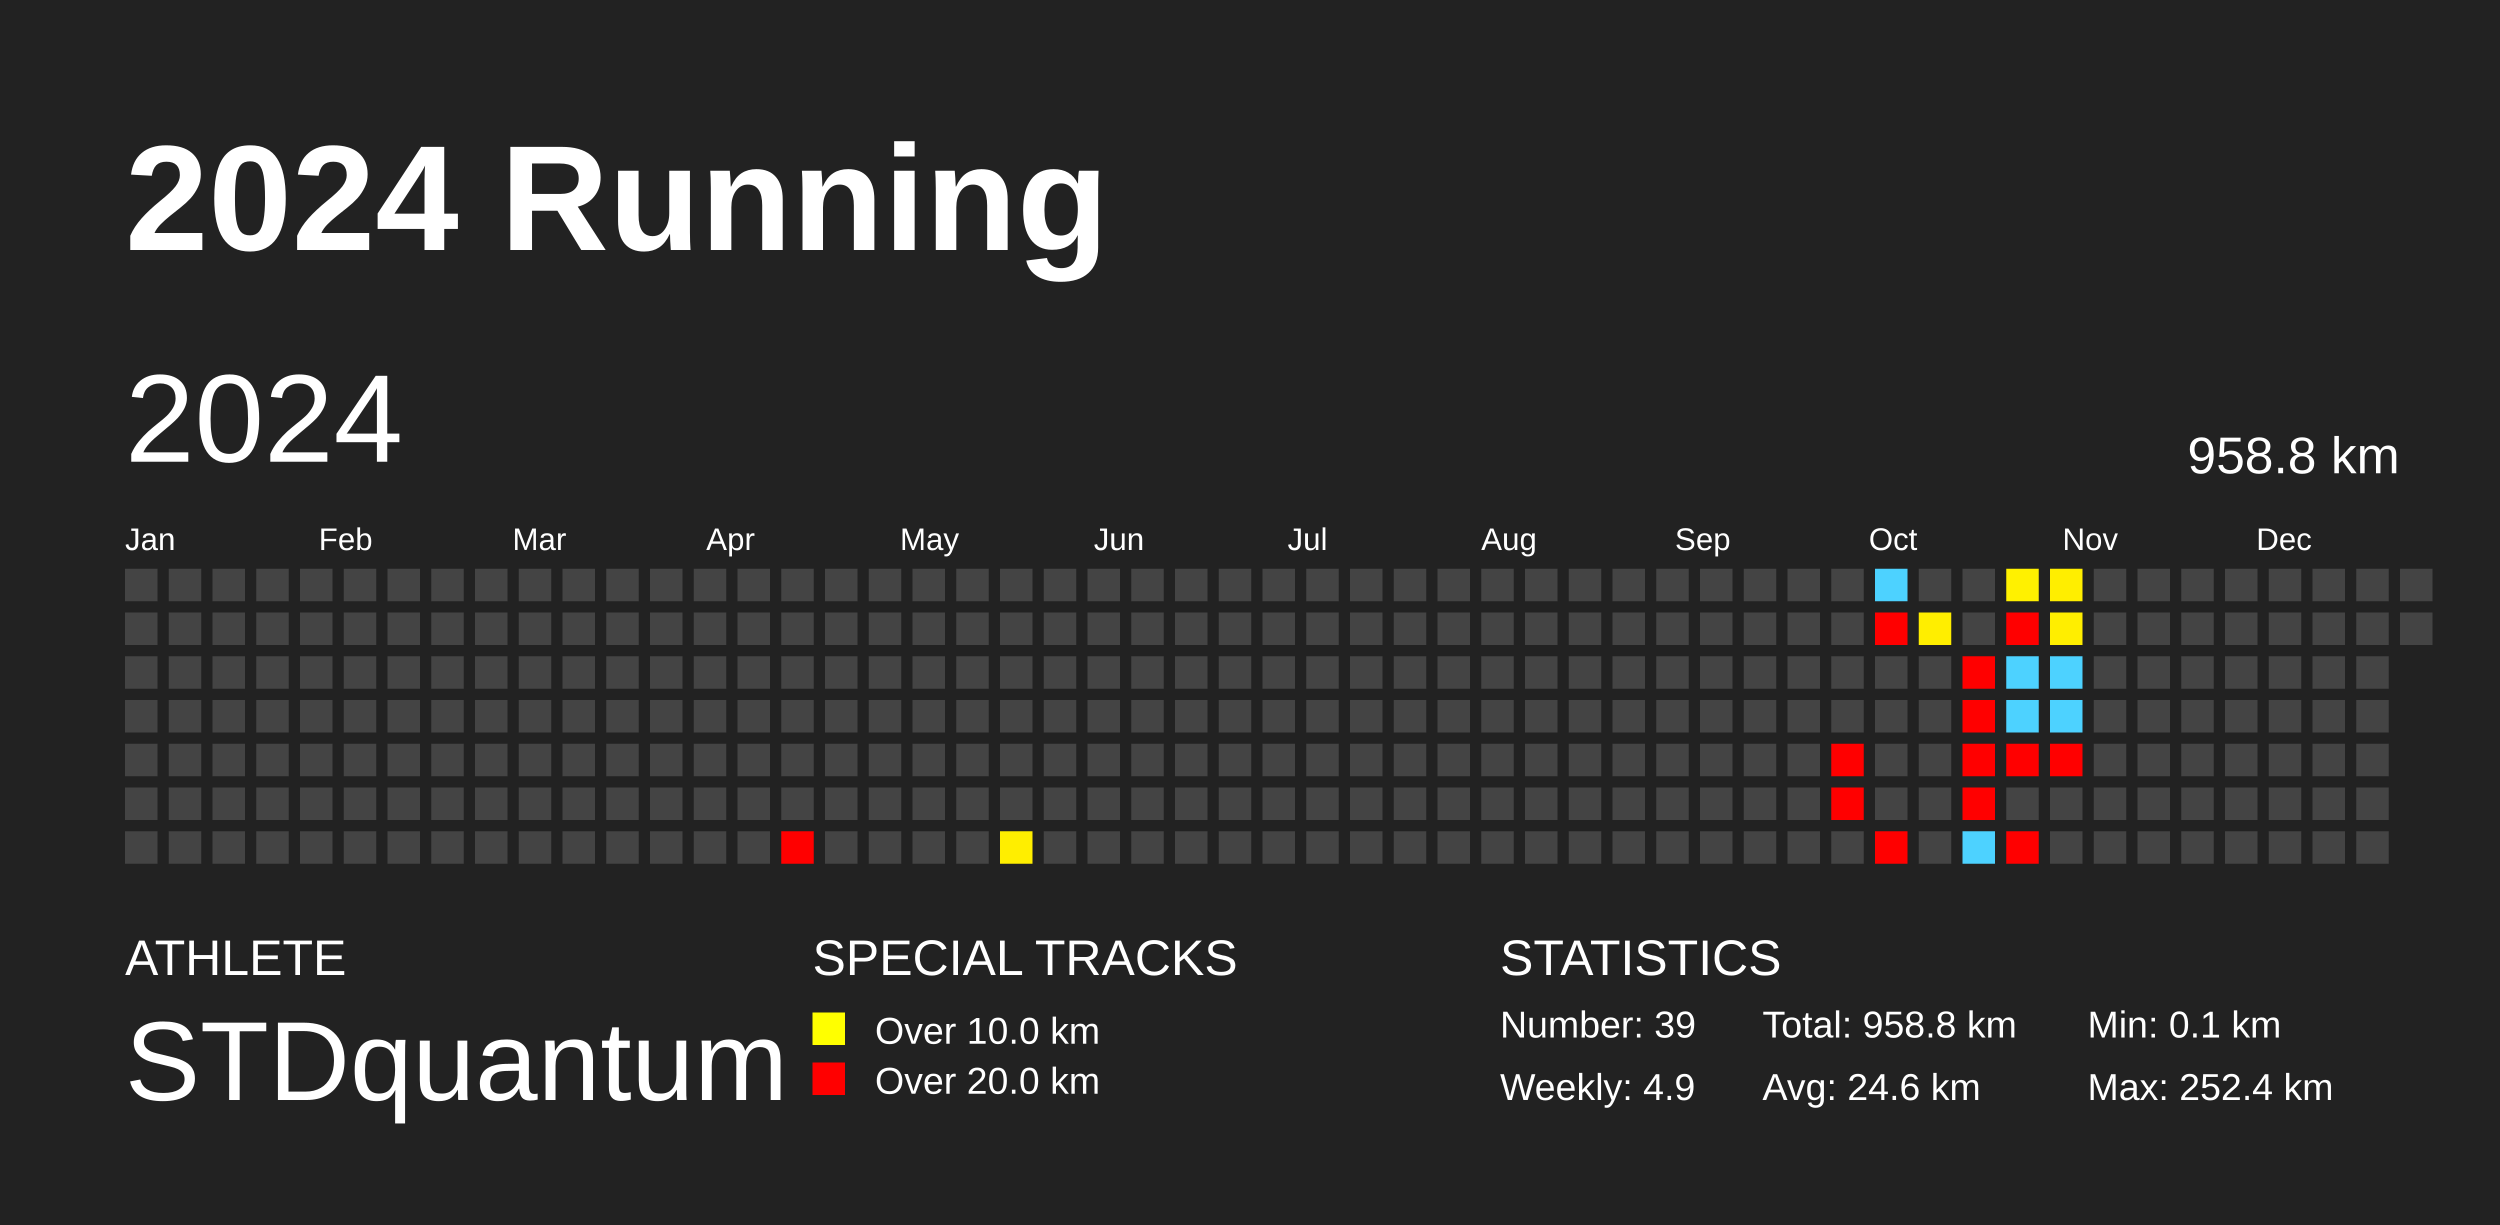
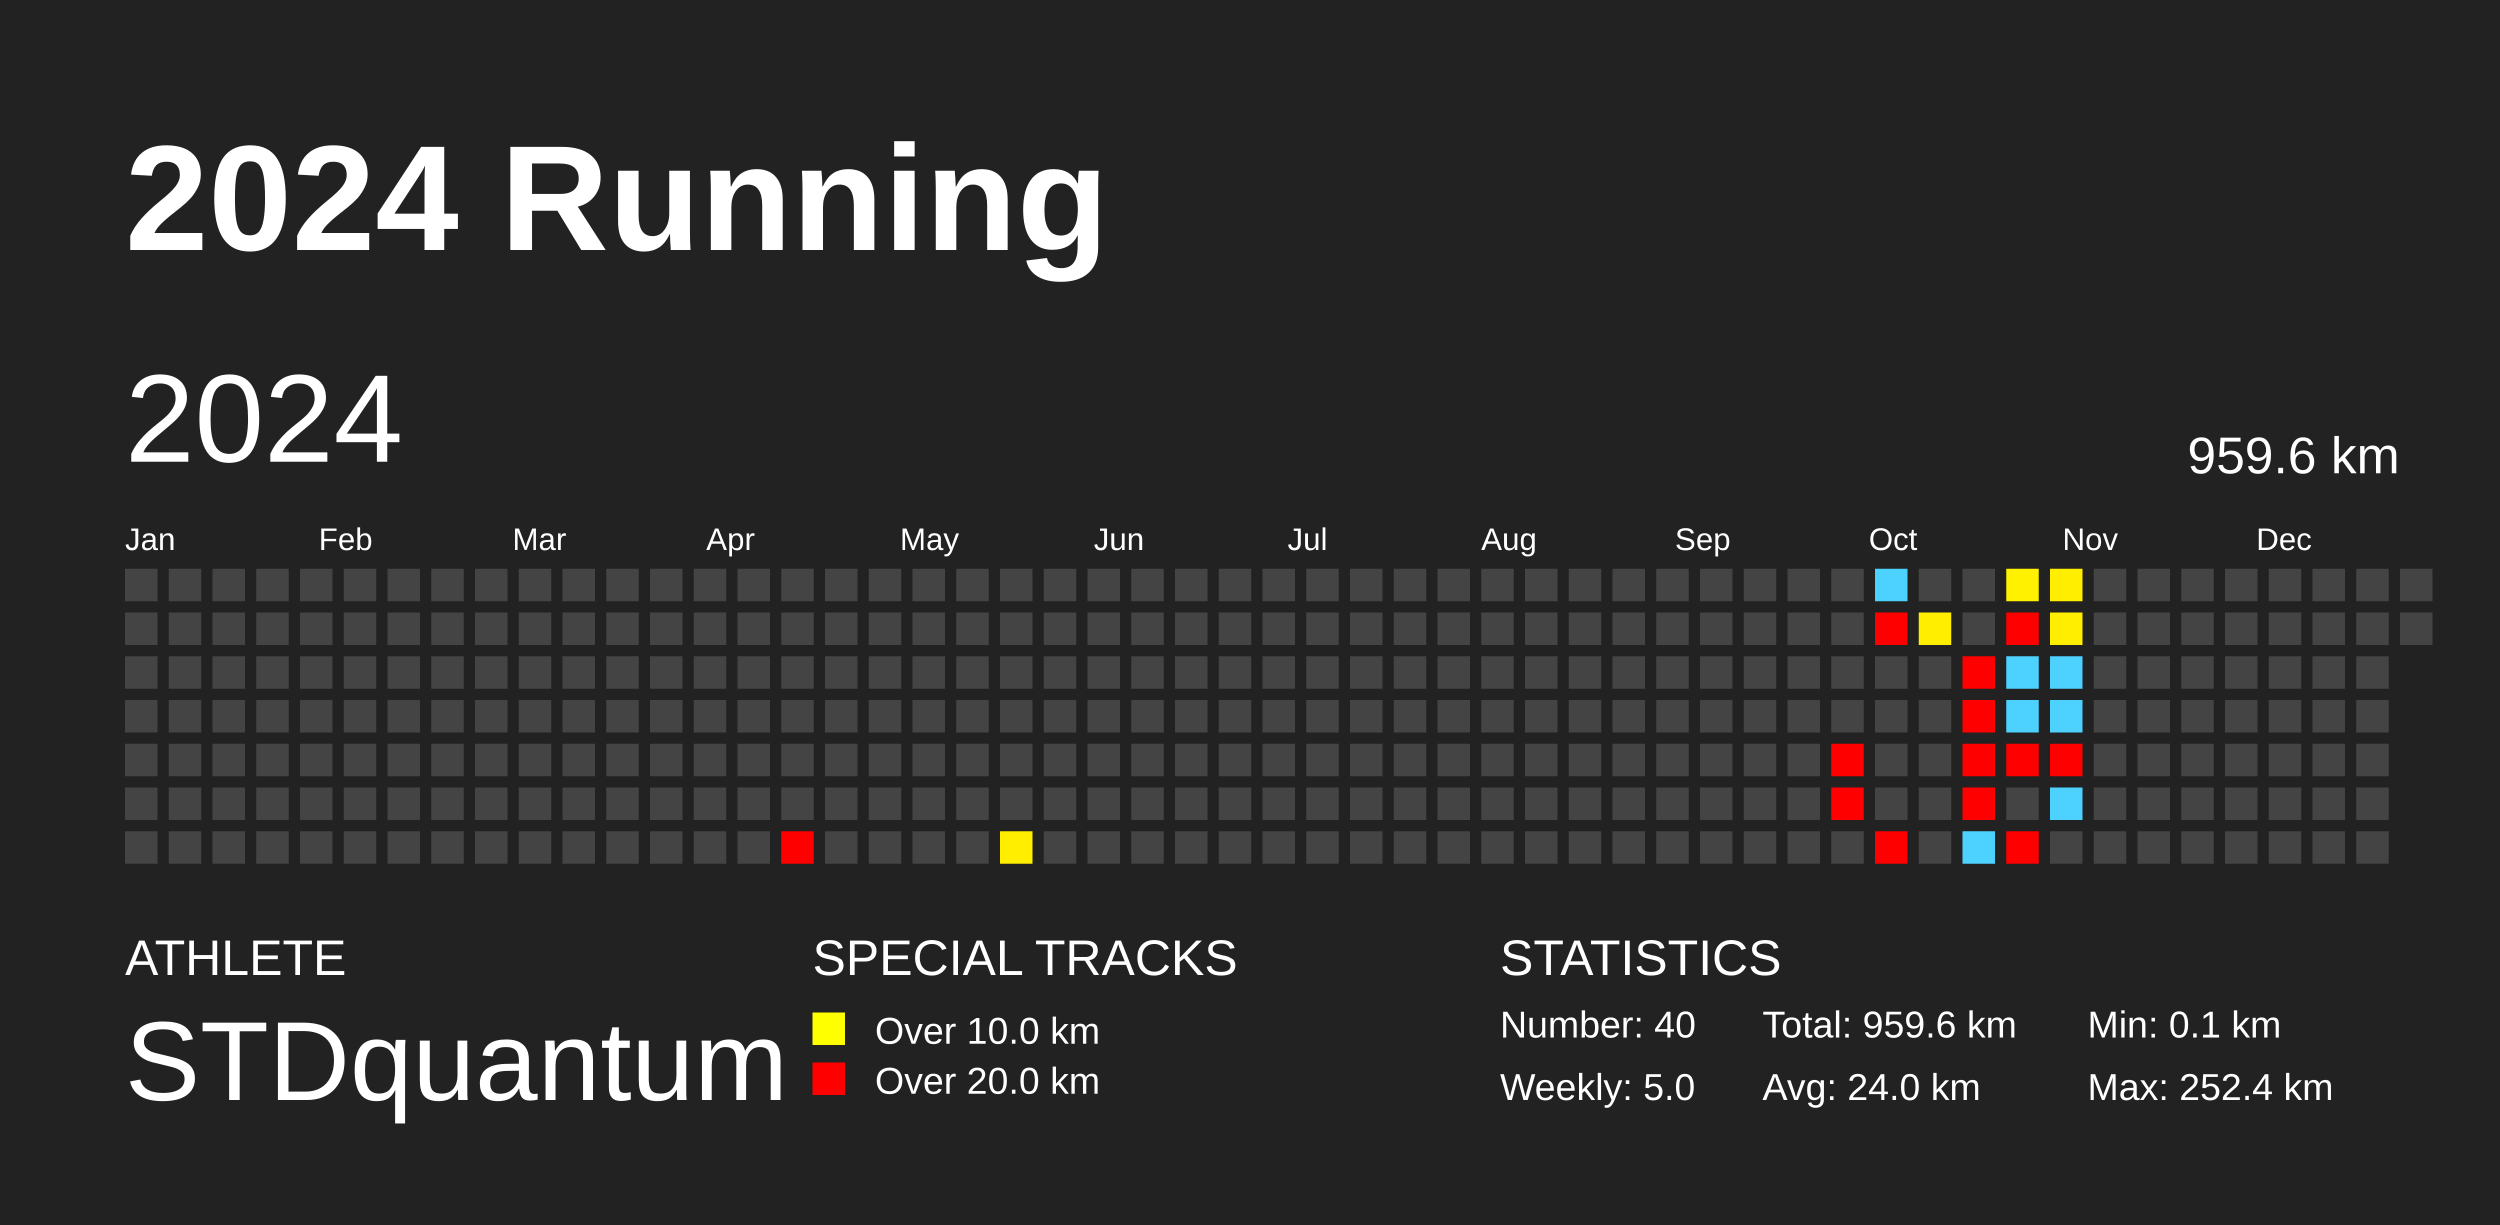
<svg xmlns="http://www.w3.org/2000/svg" baseProfile="full" height="98mm" version="1.1" viewBox="0,0,200,98" width="200mm">
  <defs />
  <rect fill="#222222" height="98" width="200" x="0" y="0" />
  <text fill="#FFFFFF" style="font-size:12px; font-family:Arial; font-weight:bold;" x="10" y="20">2024 Running</text>
  <text fill="#FFFFFF" style="font-size:4px; font-family:Arial" x="10" y="78">ATHLETE</text>
  <text fill="#FFFFFF" style="font-size:9px; font-family:Arial" x="10" y="88">STDquantum</text>
  <text fill="#FFFFFF" style="font-size:4px; font-family:Arial" x="65" y="78">SPECIAL TRACKS</text>
  <rect fill="yellow" height="2.6" width="2.6" x="65" y="81" />
  <text fill="#FFFFFF" style="font-size:3px; font-family:Arial" x="70" y="83.5">Over 10.0 km</text>
  <rect fill="red" height="2.6" width="2.6" x="65" y="85" />
  <text fill="#FFFFFF" style="font-size:3px; font-family:Arial" x="70" y="87.5">Over 20.0 km</text>
  <text fill="#FFFFFF" style="font-size:4px; font-family:Arial" x="120" y="78">STATISTICS</text>
-   <text fill="#FFFFFF" style="font-size:3px; font-family:Arial" x="120" y="83">Number: 39</text>
-   <text fill="#FFFFFF" style="font-size:3px; font-family:Arial" x="120" y="88">Weekly: 4.9</text>
-   <text fill="#FFFFFF" style="font-size:3px; font-family:Arial" x="141" y="83">Total: 958.8 km</text>
-   <text fill="#FFFFFF" style="font-size:3px; font-family:Arial" x="141" y="88">Avg: 24.6 km</text>
+   <text fill="#FFFFFF" style="font-size:3px; font-family:Arial" x="120" y="83">Number: 40</text>
+   <text fill="#FFFFFF" style="font-size:3px; font-family:Arial" x="120" y="88">Weekly: 5.0</text>
+   <text fill="#FFFFFF" style="font-size:3px; font-family:Arial" x="141" y="83">Total: 959.6 km</text>
+   <text fill="#FFFFFF" style="font-size:3px; font-family:Arial" x="141" y="88">Avg: 24.0 km</text>
  <text fill="#FFFFFF" style="font-size:3px; font-family:Arial" x="167" y="83">Min: 0.1 km</text>
  <text fill="#FFFFFF" style="font-size:3px; font-family:Arial" x="167" y="88">Max: 252.4 km</text>
  <text dominant-baseline="hanging" fill="#FFFFFF" style="font-size:10.0px; font-family:Arial;" x="10" y="30">2024</text>
-   <text dominant-baseline="hanging" fill="#FFFFFF" style="font-size:4.125px; font-family:Arial;" x="175" y="35">958.8 km</text>
+   <text dominant-baseline="hanging" fill="#FFFFFF" style="font-size:4.125px; font-family:Arial;" x="175" y="35">959.6 km</text>
  <text fill="#FFFFFF" style="font-size:2.5px; font-family:Arial" x="10.0" y="44">Jan</text>
  <text fill="#FFFFFF" style="font-size:2.5px; font-family:Arial" x="25.5" y="44">Feb</text>
  <text fill="#FFFFFF" style="font-size:2.5px; font-family:Arial" x="41.0" y="44">Mar</text>
  <text fill="#FFFFFF" style="font-size:2.5px; font-family:Arial" x="56.5" y="44">Apr</text>
  <text fill="#FFFFFF" style="font-size:2.5px; font-family:Arial" x="72.0" y="44">May</text>
  <text fill="#FFFFFF" style="font-size:2.5px; font-family:Arial" x="87.5" y="44">Jun</text>
  <text fill="#FFFFFF" style="font-size:2.5px; font-family:Arial" x="103.0" y="44">Jul</text>
  <text fill="#FFFFFF" style="font-size:2.5px; font-family:Arial" x="118.5" y="44">Aug</text>
  <text fill="#FFFFFF" style="font-size:2.5px; font-family:Arial" x="134.0" y="44">Sep</text>
  <text fill="#FFFFFF" style="font-size:2.5px; font-family:Arial" x="149.5" y="44">Oct</text>
  <text fill="#FFFFFF" style="font-size:2.5px; font-family:Arial" x="165.0" y="44">Nov</text>
  <text fill="#FFFFFF" style="font-size:2.5px; font-family:Arial" x="180.5" y="44">Dec</text>
  <rect fill="#444444" height="2.6" width="2.6" x="10.0" y="45.5" />
  <rect fill="#444444" height="2.6" width="2.6" x="10.0" y="49.0" />
  <rect fill="#444444" height="2.6" width="2.6" x="10.0" y="52.5" />
  <rect fill="#444444" height="2.6" width="2.6" x="10.0" y="56.0" />
  <rect fill="#444444" height="2.6" width="2.6" x="10.0" y="59.5" />
  <rect fill="#444444" height="2.6" width="2.6" x="10.0" y="63.0" />
  <rect fill="#444444" height="2.6" width="2.6" x="10.0" y="66.5" />
  <rect fill="#444444" height="2.6" width="2.6" x="13.5" y="45.5" />
  <rect fill="#444444" height="2.6" width="2.6" x="13.5" y="49.0" />
  <rect fill="#444444" height="2.6" width="2.6" x="13.5" y="52.5" />
  <rect fill="#444444" height="2.6" width="2.6" x="13.5" y="56.0" />
  <rect fill="#444444" height="2.6" width="2.6" x="13.5" y="59.5" />
  <rect fill="#444444" height="2.6" width="2.6" x="13.5" y="63.0" />
  <rect fill="#444444" height="2.6" width="2.6" x="13.5" y="66.5" />
  <rect fill="#444444" height="2.6" width="2.6" x="17.0" y="45.5" />
  <rect fill="#444444" height="2.6" width="2.6" x="17.0" y="49.0" />
  <rect fill="#444444" height="2.6" width="2.6" x="17.0" y="52.5" />
  <rect fill="#444444" height="2.6" width="2.6" x="17.0" y="56.0" />
  <rect fill="#444444" height="2.6" width="2.6" x="17.0" y="59.5" />
  <rect fill="#444444" height="2.6" width="2.6" x="17.0" y="63.0" />
  <rect fill="#444444" height="2.6" width="2.6" x="17.0" y="66.5" />
  <rect fill="#444444" height="2.6" width="2.6" x="20.5" y="45.5" />
  <rect fill="#444444" height="2.6" width="2.6" x="20.5" y="49.0" />
  <rect fill="#444444" height="2.6" width="2.6" x="20.5" y="52.5" />
  <rect fill="#444444" height="2.6" width="2.6" x="20.5" y="56.0" />
  <rect fill="#444444" height="2.6" width="2.6" x="20.5" y="59.5" />
  <rect fill="#444444" height="2.6" width="2.6" x="20.5" y="63.0" />
  <rect fill="#444444" height="2.6" width="2.6" x="20.5" y="66.5" />
  <rect fill="#444444" height="2.6" width="2.6" x="24.0" y="45.5" />
  <rect fill="#444444" height="2.6" width="2.6" x="24.0" y="49.0" />
  <rect fill="#444444" height="2.6" width="2.6" x="24.0" y="52.5" />
  <rect fill="#444444" height="2.6" width="2.6" x="24.0" y="56.0" />
  <rect fill="#444444" height="2.6" width="2.6" x="24.0" y="59.5" />
  <rect fill="#444444" height="2.6" width="2.6" x="24.0" y="63.0" />
  <rect fill="#444444" height="2.6" width="2.6" x="24.0" y="66.5" />
  <rect fill="#444444" height="2.6" width="2.6" x="27.5" y="45.5" />
  <rect fill="#444444" height="2.6" width="2.6" x="27.5" y="49.0" />
  <rect fill="#444444" height="2.6" width="2.6" x="27.5" y="52.5" />
  <rect fill="#444444" height="2.6" width="2.6" x="27.5" y="56.0" />
  <rect fill="#444444" height="2.6" width="2.6" x="27.5" y="59.5" />
  <rect fill="#444444" height="2.6" width="2.6" x="27.5" y="63.0" />
  <rect fill="#444444" height="2.6" width="2.6" x="27.5" y="66.5" />
  <rect fill="#444444" height="2.6" width="2.6" x="31.0" y="45.5" />
  <rect fill="#444444" height="2.6" width="2.6" x="31.0" y="49.0" />
  <rect fill="#444444" height="2.6" width="2.6" x="31.0" y="52.5" />
  <rect fill="#444444" height="2.6" width="2.6" x="31.0" y="56.0" />
  <rect fill="#444444" height="2.6" width="2.6" x="31.0" y="59.5" />
  <rect fill="#444444" height="2.6" width="2.6" x="31.0" y="63.0" />
  <rect fill="#444444" height="2.6" width="2.6" x="31.0" y="66.5" />
  <rect fill="#444444" height="2.6" width="2.6" x="34.5" y="45.5" />
  <rect fill="#444444" height="2.6" width="2.6" x="34.5" y="49.0" />
  <rect fill="#444444" height="2.6" width="2.6" x="34.5" y="52.5" />
  <rect fill="#444444" height="2.6" width="2.6" x="34.5" y="56.0" />
  <rect fill="#444444" height="2.6" width="2.6" x="34.5" y="59.5" />
  <rect fill="#444444" height="2.6" width="2.6" x="34.5" y="63.0" />
  <rect fill="#444444" height="2.6" width="2.6" x="34.5" y="66.5" />
  <rect fill="#444444" height="2.6" width="2.6" x="38.0" y="45.5" />
  <rect fill="#444444" height="2.6" width="2.6" x="38.0" y="49.0" />
  <rect fill="#444444" height="2.6" width="2.6" x="38.0" y="52.5" />
  <rect fill="#444444" height="2.6" width="2.6" x="38.0" y="56.0" />
  <rect fill="#444444" height="2.6" width="2.6" x="38.0" y="59.5" />
  <rect fill="#444444" height="2.6" width="2.6" x="38.0" y="63.0" />
  <rect fill="#444444" height="2.6" width="2.6" x="38.0" y="66.5" />
  <rect fill="#444444" height="2.6" width="2.6" x="41.5" y="45.5" />
  <rect fill="#444444" height="2.6" width="2.6" x="41.5" y="49.0" />
  <rect fill="#444444" height="2.6" width="2.6" x="41.5" y="52.5" />
  <rect fill="#444444" height="2.6" width="2.6" x="41.5" y="56.0" />
  <rect fill="#444444" height="2.6" width="2.6" x="41.5" y="59.5" />
  <rect fill="#444444" height="2.6" width="2.6" x="41.5" y="63.0" />
  <rect fill="#444444" height="2.6" width="2.6" x="41.5" y="66.5" />
  <rect fill="#444444" height="2.6" width="2.6" x="45.0" y="45.5" />
  <rect fill="#444444" height="2.6" width="2.6" x="45.0" y="49.0" />
  <rect fill="#444444" height="2.6" width="2.6" x="45.0" y="52.5" />
  <rect fill="#444444" height="2.6" width="2.6" x="45.0" y="56.0" />
  <rect fill="#444444" height="2.6" width="2.6" x="45.0" y="59.5" />
  <rect fill="#444444" height="2.6" width="2.6" x="45.0" y="63.0" />
  <rect fill="#444444" height="2.6" width="2.6" x="45.0" y="66.5" />
  <rect fill="#444444" height="2.6" width="2.6" x="48.5" y="45.5" />
  <rect fill="#444444" height="2.6" width="2.6" x="48.5" y="49.0" />
  <rect fill="#444444" height="2.6" width="2.6" x="48.5" y="52.5" />
  <rect fill="#444444" height="2.6" width="2.6" x="48.5" y="56.0" />
  <rect fill="#444444" height="2.6" width="2.6" x="48.5" y="59.5" />
  <rect fill="#444444" height="2.6" width="2.6" x="48.5" y="63.0" />
  <rect fill="#444444" height="2.6" width="2.6" x="48.5" y="66.5" />
  <rect fill="#444444" height="2.6" width="2.6" x="52.0" y="45.5" />
  <rect fill="#444444" height="2.6" width="2.6" x="52.0" y="49.0" />
  <rect fill="#444444" height="2.6" width="2.6" x="52.0" y="52.5" />
  <rect fill="#444444" height="2.6" width="2.6" x="52.0" y="56.0" />
  <rect fill="#444444" height="2.6" width="2.6" x="52.0" y="59.5" />
  <rect fill="#444444" height="2.6" width="2.6" x="52.0" y="63.0" />
  <rect fill="#444444" height="2.6" width="2.6" x="52.0" y="66.5" />
  <rect fill="#444444" height="2.6" width="2.6" x="55.5" y="45.5" />
  <rect fill="#444444" height="2.6" width="2.6" x="55.5" y="49.0" />
  <rect fill="#444444" height="2.6" width="2.6" x="55.5" y="52.5" />
  <rect fill="#444444" height="2.6" width="2.6" x="55.5" y="56.0" />
  <rect fill="#444444" height="2.6" width="2.6" x="55.5" y="59.5" />
  <rect fill="#444444" height="2.6" width="2.6" x="55.5" y="63.0" />
  <rect fill="#444444" height="2.6" width="2.6" x="55.5" y="66.5" />
  <rect fill="#444444" height="2.6" width="2.6" x="59.0" y="45.5" />
  <rect fill="#444444" height="2.6" width="2.6" x="59.0" y="49.0" />
  <rect fill="#444444" height="2.6" width="2.6" x="59.0" y="52.5" />
  <rect fill="#444444" height="2.6" width="2.6" x="59.0" y="56.0" />
  <rect fill="#444444" height="2.6" width="2.6" x="59.0" y="59.5" />
  <rect fill="#444444" height="2.6" width="2.6" x="59.0" y="63.0" />
  <rect fill="#444444" height="2.6" width="2.6" x="59.0" y="66.5" />
  <rect fill="#444444" height="2.6" width="2.6" x="62.5" y="45.5" />
  <rect fill="#444444" height="2.6" width="2.6" x="62.5" y="49.0" />
  <rect fill="#444444" height="2.6" width="2.6" x="62.5" y="52.5" />
  <rect fill="#444444" height="2.6" width="2.6" x="62.5" y="56.0" />
  <rect fill="#444444" height="2.6" width="2.6" x="62.5" y="59.5" />
  <rect fill="#444444" height="2.6" width="2.6" x="62.5" y="63.0" />
  <rect fill="red" height="2.6" width="2.6" x="62.5" y="66.5" />
  <rect fill="#444444" height="2.6" width="2.6" x="66.0" y="45.5" />
  <rect fill="#444444" height="2.6" width="2.6" x="66.0" y="49.0" />
  <rect fill="#444444" height="2.6" width="2.6" x="66.0" y="52.5" />
  <rect fill="#444444" height="2.6" width="2.6" x="66.0" y="56.0" />
  <rect fill="#444444" height="2.6" width="2.6" x="66.0" y="59.5" />
  <rect fill="#444444" height="2.6" width="2.6" x="66.0" y="63.0" />
  <rect fill="#444444" height="2.6" width="2.6" x="66.0" y="66.5" />
  <rect fill="#444444" height="2.6" width="2.6" x="69.5" y="45.5" />
  <rect fill="#444444" height="2.6" width="2.6" x="69.5" y="49.0" />
  <rect fill="#444444" height="2.6" width="2.6" x="69.5" y="52.5" />
  <rect fill="#444444" height="2.6" width="2.6" x="69.5" y="56.0" />
  <rect fill="#444444" height="2.6" width="2.6" x="69.5" y="59.5" />
  <rect fill="#444444" height="2.6" width="2.6" x="69.5" y="63.0" />
  <rect fill="#444444" height="2.6" width="2.6" x="69.5" y="66.5" />
  <rect fill="#444444" height="2.6" width="2.6" x="73.0" y="45.5" />
  <rect fill="#444444" height="2.6" width="2.6" x="73.0" y="49.0" />
  <rect fill="#444444" height="2.6" width="2.6" x="73.0" y="52.5" />
  <rect fill="#444444" height="2.6" width="2.6" x="73.0" y="56.0" />
  <rect fill="#444444" height="2.6" width="2.6" x="73.0" y="59.5" />
  <rect fill="#444444" height="2.6" width="2.6" x="73.0" y="63.0" />
  <rect fill="#444444" height="2.6" width="2.6" x="73.0" y="66.5" />
  <rect fill="#444444" height="2.6" width="2.6" x="76.5" y="45.5" />
  <rect fill="#444444" height="2.6" width="2.6" x="76.5" y="49.0" />
  <rect fill="#444444" height="2.6" width="2.6" x="76.5" y="52.5" />
  <rect fill="#444444" height="2.6" width="2.6" x="76.5" y="56.0" />
  <rect fill="#444444" height="2.6" width="2.6" x="76.5" y="59.5" />
  <rect fill="#444444" height="2.6" width="2.6" x="76.5" y="63.0" />
  <rect fill="#444444" height="2.6" width="2.6" x="76.5" y="66.5" />
  <rect fill="#444444" height="2.6" width="2.6" x="80.0" y="45.5" />
  <rect fill="#444444" height="2.6" width="2.6" x="80.0" y="49.0" />
  <rect fill="#444444" height="2.6" width="2.6" x="80.0" y="52.5" />
  <rect fill="#444444" height="2.6" width="2.6" x="80.0" y="56.0" />
  <rect fill="#444444" height="2.6" width="2.6" x="80.0" y="59.5" />
  <rect fill="#444444" height="2.6" width="2.6" x="80.0" y="63.0" />
  <rect fill="#ffee00" height="2.6" width="2.6" x="80.0" y="66.5" />
  <rect fill="#444444" height="2.6" width="2.6" x="83.5" y="45.5" />
  <rect fill="#444444" height="2.6" width="2.6" x="83.5" y="49.0" />
  <rect fill="#444444" height="2.6" width="2.6" x="83.5" y="52.5" />
  <rect fill="#444444" height="2.6" width="2.6" x="83.5" y="56.0" />
  <rect fill="#444444" height="2.6" width="2.6" x="83.5" y="59.5" />
  <rect fill="#444444" height="2.6" width="2.6" x="83.5" y="63.0" />
  <rect fill="#444444" height="2.6" width="2.6" x="83.5" y="66.5" />
  <rect fill="#444444" height="2.6" width="2.6" x="87.0" y="45.5" />
  <rect fill="#444444" height="2.6" width="2.6" x="87.0" y="49.0" />
  <rect fill="#444444" height="2.6" width="2.6" x="87.0" y="52.5" />
  <rect fill="#444444" height="2.6" width="2.6" x="87.0" y="56.0" />
  <rect fill="#444444" height="2.6" width="2.6" x="87.0" y="59.5" />
  <rect fill="#444444" height="2.6" width="2.6" x="87.0" y="63.0" />
  <rect fill="#444444" height="2.6" width="2.6" x="87.0" y="66.5" />
  <rect fill="#444444" height="2.6" width="2.6" x="90.5" y="45.5" />
  <rect fill="#444444" height="2.6" width="2.6" x="90.5" y="49.0" />
  <rect fill="#444444" height="2.6" width="2.6" x="90.5" y="52.5" />
  <rect fill="#444444" height="2.6" width="2.6" x="90.5" y="56.0" />
  <rect fill="#444444" height="2.6" width="2.6" x="90.5" y="59.5" />
  <rect fill="#444444" height="2.6" width="2.6" x="90.5" y="63.0" />
  <rect fill="#444444" height="2.6" width="2.6" x="90.5" y="66.5" />
  <rect fill="#444444" height="2.6" width="2.6" x="94.0" y="45.5" />
  <rect fill="#444444" height="2.6" width="2.6" x="94.0" y="49.0" />
  <rect fill="#444444" height="2.6" width="2.6" x="94.0" y="52.5" />
  <rect fill="#444444" height="2.6" width="2.6" x="94.0" y="56.0" />
  <rect fill="#444444" height="2.6" width="2.6" x="94.0" y="59.5" />
  <rect fill="#444444" height="2.6" width="2.6" x="94.0" y="63.0" />
  <rect fill="#444444" height="2.6" width="2.6" x="94.0" y="66.5" />
  <rect fill="#444444" height="2.6" width="2.6" x="97.5" y="45.5" />
  <rect fill="#444444" height="2.6" width="2.6" x="97.5" y="49.0" />
  <rect fill="#444444" height="2.6" width="2.6" x="97.5" y="52.5" />
  <rect fill="#444444" height="2.6" width="2.6" x="97.5" y="56.0" />
  <rect fill="#444444" height="2.6" width="2.6" x="97.5" y="59.5" />
  <rect fill="#444444" height="2.6" width="2.6" x="97.5" y="63.0" />
  <rect fill="#444444" height="2.6" width="2.6" x="97.5" y="66.5" />
  <rect fill="#444444" height="2.6" width="2.6" x="101.0" y="45.5" />
  <rect fill="#444444" height="2.6" width="2.6" x="101.0" y="49.0" />
  <rect fill="#444444" height="2.6" width="2.6" x="101.0" y="52.5" />
  <rect fill="#444444" height="2.6" width="2.6" x="101.0" y="56.0" />
  <rect fill="#444444" height="2.6" width="2.6" x="101.0" y="59.5" />
  <rect fill="#444444" height="2.6" width="2.6" x="101.0" y="63.0" />
  <rect fill="#444444" height="2.6" width="2.6" x="101.0" y="66.5" />
  <rect fill="#444444" height="2.6" width="2.6" x="104.5" y="45.5" />
  <rect fill="#444444" height="2.6" width="2.6" x="104.5" y="49.0" />
  <rect fill="#444444" height="2.6" width="2.6" x="104.5" y="52.5" />
  <rect fill="#444444" height="2.6" width="2.6" x="104.5" y="56.0" />
  <rect fill="#444444" height="2.6" width="2.6" x="104.5" y="59.5" />
  <rect fill="#444444" height="2.6" width="2.6" x="104.5" y="63.0" />
  <rect fill="#444444" height="2.6" width="2.6" x="104.5" y="66.5" />
  <rect fill="#444444" height="2.6" width="2.6" x="108.0" y="45.5" />
  <rect fill="#444444" height="2.6" width="2.6" x="108.0" y="49.0" />
  <rect fill="#444444" height="2.6" width="2.6" x="108.0" y="52.5" />
  <rect fill="#444444" height="2.6" width="2.6" x="108.0" y="56.0" />
  <rect fill="#444444" height="2.6" width="2.6" x="108.0" y="59.5" />
  <rect fill="#444444" height="2.6" width="2.6" x="108.0" y="63.0" />
  <rect fill="#444444" height="2.6" width="2.6" x="108.0" y="66.5" />
  <rect fill="#444444" height="2.6" width="2.6" x="111.5" y="45.5" />
  <rect fill="#444444" height="2.6" width="2.6" x="111.5" y="49.0" />
  <rect fill="#444444" height="2.6" width="2.6" x="111.5" y="52.5" />
  <rect fill="#444444" height="2.6" width="2.6" x="111.5" y="56.0" />
  <rect fill="#444444" height="2.6" width="2.6" x="111.5" y="59.5" />
  <rect fill="#444444" height="2.6" width="2.6" x="111.5" y="63.0" />
  <rect fill="#444444" height="2.6" width="2.6" x="111.5" y="66.5" />
  <rect fill="#444444" height="2.6" width="2.6" x="115.0" y="45.5" />
  <rect fill="#444444" height="2.6" width="2.6" x="115.0" y="49.0" />
  <rect fill="#444444" height="2.6" width="2.6" x="115.0" y="52.5" />
  <rect fill="#444444" height="2.6" width="2.6" x="115.0" y="56.0" />
  <rect fill="#444444" height="2.6" width="2.6" x="115.0" y="59.5" />
  <rect fill="#444444" height="2.6" width="2.6" x="115.0" y="63.0" />
  <rect fill="#444444" height="2.6" width="2.6" x="115.0" y="66.5" />
  <rect fill="#444444" height="2.6" width="2.6" x="118.5" y="45.5" />
  <rect fill="#444444" height="2.6" width="2.6" x="118.5" y="49.0" />
  <rect fill="#444444" height="2.6" width="2.6" x="118.5" y="52.5" />
  <rect fill="#444444" height="2.6" width="2.6" x="118.5" y="56.0" />
  <rect fill="#444444" height="2.6" width="2.6" x="118.5" y="59.5" />
  <rect fill="#444444" height="2.6" width="2.6" x="118.5" y="63.0" />
  <rect fill="#444444" height="2.6" width="2.6" x="118.5" y="66.5" />
  <rect fill="#444444" height="2.6" width="2.6" x="122.0" y="45.5" />
  <rect fill="#444444" height="2.6" width="2.6" x="122.0" y="49.0" />
  <rect fill="#444444" height="2.6" width="2.6" x="122.0" y="52.5" />
  <rect fill="#444444" height="2.6" width="2.6" x="122.0" y="56.0" />
  <rect fill="#444444" height="2.6" width="2.6" x="122.0" y="59.5" />
  <rect fill="#444444" height="2.6" width="2.6" x="122.0" y="63.0" />
  <rect fill="#444444" height="2.6" width="2.6" x="122.0" y="66.5" />
  <rect fill="#444444" height="2.6" width="2.6" x="125.5" y="45.5" />
  <rect fill="#444444" height="2.6" width="2.6" x="125.5" y="49.0" />
  <rect fill="#444444" height="2.6" width="2.6" x="125.5" y="52.5" />
  <rect fill="#444444" height="2.6" width="2.6" x="125.5" y="56.0" />
  <rect fill="#444444" height="2.6" width="2.6" x="125.5" y="59.5" />
  <rect fill="#444444" height="2.6" width="2.6" x="125.5" y="63.0" />
  <rect fill="#444444" height="2.6" width="2.6" x="125.5" y="66.5" />
  <rect fill="#444444" height="2.6" width="2.6" x="129.0" y="45.5" />
  <rect fill="#444444" height="2.6" width="2.6" x="129.0" y="49.0" />
  <rect fill="#444444" height="2.6" width="2.6" x="129.0" y="52.5" />
  <rect fill="#444444" height="2.6" width="2.6" x="129.0" y="56.0" />
  <rect fill="#444444" height="2.6" width="2.6" x="129.0" y="59.5" />
  <rect fill="#444444" height="2.6" width="2.6" x="129.0" y="63.0" />
  <rect fill="#444444" height="2.6" width="2.6" x="129.0" y="66.5" />
  <rect fill="#444444" height="2.6" width="2.6" x="132.5" y="45.5" />
  <rect fill="#444444" height="2.6" width="2.6" x="132.5" y="49.0" />
  <rect fill="#444444" height="2.6" width="2.6" x="132.5" y="52.5" />
  <rect fill="#444444" height="2.6" width="2.6" x="132.5" y="56.0" />
  <rect fill="#444444" height="2.6" width="2.6" x="132.5" y="59.5" />
  <rect fill="#444444" height="2.6" width="2.6" x="132.5" y="63.0" />
  <rect fill="#444444" height="2.6" width="2.6" x="132.5" y="66.5" />
  <rect fill="#444444" height="2.6" width="2.6" x="136.0" y="45.5" />
  <rect fill="#444444" height="2.6" width="2.6" x="136.0" y="49.0" />
  <rect fill="#444444" height="2.6" width="2.6" x="136.0" y="52.5" />
  <rect fill="#444444" height="2.6" width="2.6" x="136.0" y="56.0" />
  <rect fill="#444444" height="2.6" width="2.6" x="136.0" y="59.5" />
  <rect fill="#444444" height="2.6" width="2.6" x="136.0" y="63.0" />
  <rect fill="#444444" height="2.6" width="2.6" x="136.0" y="66.5" />
  <rect fill="#444444" height="2.6" width="2.6" x="139.5" y="45.5" />
  <rect fill="#444444" height="2.6" width="2.6" x="139.5" y="49.0" />
  <rect fill="#444444" height="2.6" width="2.6" x="139.5" y="52.5" />
  <rect fill="#444444" height="2.6" width="2.6" x="139.5" y="56.0" />
  <rect fill="#444444" height="2.6" width="2.6" x="139.5" y="59.5" />
  <rect fill="#444444" height="2.6" width="2.6" x="139.5" y="63.0" />
  <rect fill="#444444" height="2.6" width="2.6" x="139.5" y="66.5" />
  <rect fill="#444444" height="2.6" width="2.6" x="143.0" y="45.5" />
  <rect fill="#444444" height="2.6" width="2.6" x="143.0" y="49.0" />
  <rect fill="#444444" height="2.6" width="2.6" x="143.0" y="52.5" />
  <rect fill="#444444" height="2.6" width="2.6" x="143.0" y="56.0" />
  <rect fill="#444444" height="2.6" width="2.6" x="143.0" y="59.5" />
  <rect fill="#444444" height="2.6" width="2.6" x="143.0" y="63.0" />
  <rect fill="#444444" height="2.6" width="2.6" x="143.0" y="66.5" />
  <rect fill="#444444" height="2.6" width="2.6" x="146.5" y="45.5" />
  <rect fill="#444444" height="2.6" width="2.6" x="146.5" y="49.0" />
  <rect fill="#444444" height="2.6" width="2.6" x="146.5" y="52.5" />
  <rect fill="#444444" height="2.6" width="2.6" x="146.5" y="56.0" />
  <rect fill="red" height="2.6" width="2.6" x="146.5" y="59.5" />
  <rect fill="red" height="2.6" width="2.6" x="146.5" y="63.0" />
  <rect fill="#444444" height="2.6" width="2.6" x="146.5" y="66.5" />
  <rect fill="#4dd2ff" height="2.6" width="2.6" x="150.0" y="45.5" />
  <rect fill="red" height="2.6" width="2.6" x="150.0" y="49.0" />
  <rect fill="#444444" height="2.6" width="2.6" x="150.0" y="52.5" />
  <rect fill="#444444" height="2.6" width="2.6" x="150.0" y="56.0" />
  <rect fill="#444444" height="2.6" width="2.6" x="150.0" y="59.5" />
  <rect fill="#444444" height="2.6" width="2.6" x="150.0" y="63.0" />
  <rect fill="red" height="2.6" width="2.6" x="150.0" y="66.5" />
  <rect fill="#444444" height="2.6" width="2.6" x="153.5" y="45.5" />
  <rect fill="#ffee00" height="2.6" width="2.6" x="153.5" y="49.0" />
  <rect fill="#444444" height="2.6" width="2.6" x="153.5" y="52.5" />
  <rect fill="#444444" height="2.6" width="2.6" x="153.5" y="56.0" />
  <rect fill="#444444" height="2.6" width="2.6" x="153.5" y="59.5" />
  <rect fill="#444444" height="2.6" width="2.6" x="153.5" y="63.0" />
  <rect fill="#444444" height="2.6" width="2.6" x="153.5" y="66.5" />
  <rect fill="#444444" height="2.6" width="2.6" x="157.0" y="45.5" />
  <rect fill="#444444" height="2.6" width="2.6" x="157.0" y="49.0" />
  <rect fill="red" height="2.6" width="2.6" x="157.0" y="52.5" />
  <rect fill="red" height="2.6" width="2.6" x="157.0" y="56.0" />
  <rect fill="red" height="2.6" width="2.6" x="157.0" y="59.5" />
  <rect fill="red" height="2.6" width="2.6" x="157.0" y="63.0" />
  <rect fill="#4dd2ff" height="2.6" width="2.6" x="157.0" y="66.5" />
  <rect fill="#fff100" height="2.6" width="2.6" x="160.5" y="45.5" />
  <rect fill="red" height="2.6" width="2.6" x="160.5" y="49.0" />
  <rect fill="#4dd2ff" height="2.6" width="2.6" x="160.5" y="52.5" />
  <rect fill="#4dd2ff" height="2.6" width="2.6" x="160.5" y="56.0" />
  <rect fill="red" height="2.6" width="2.6" x="160.5" y="59.5" />
  <rect fill="#444444" height="2.6" width="2.6" x="160.5" y="63.0" />
  <rect fill="red" height="2.6" width="2.6" x="160.5" y="66.5" />
  <rect fill="#ffee00" height="2.6" width="2.6" x="164.0" y="45.5" />
  <rect fill="#ffee00" height="2.6" width="2.6" x="164.0" y="49.0" />
  <rect fill="#4dd2ff" height="2.6" width="2.6" x="164.0" y="52.5" />
  <rect fill="#4dd2ff" height="2.6" width="2.6" x="164.0" y="56.0" />
  <rect fill="red" height="2.6" width="2.6" x="164.0" y="59.5" />
-   <rect fill="#444444" height="2.6" width="2.6" x="164.0" y="63.0" />
+   <rect fill="#4dd2ff" height="2.6" width="2.6" x="164.0" y="63.0" />
  <rect fill="#444444" height="2.6" width="2.6" x="164.0" y="66.5" />
  <rect fill="#444444" height="2.6" width="2.6" x="167.5" y="45.5" />
  <rect fill="#444444" height="2.6" width="2.6" x="167.5" y="49.0" />
  <rect fill="#444444" height="2.6" width="2.6" x="167.5" y="52.5" />
  <rect fill="#444444" height="2.6" width="2.6" x="167.5" y="56.0" />
  <rect fill="#444444" height="2.6" width="2.6" x="167.5" y="59.5" />
  <rect fill="#444444" height="2.6" width="2.6" x="167.5" y="63.0" />
  <rect fill="#444444" height="2.6" width="2.6" x="167.5" y="66.5" />
  <rect fill="#444444" height="2.6" width="2.6" x="171.0" y="45.5" />
  <rect fill="#444444" height="2.6" width="2.6" x="171.0" y="49.0" />
  <rect fill="#444444" height="2.6" width="2.6" x="171.0" y="52.5" />
  <rect fill="#444444" height="2.6" width="2.6" x="171.0" y="56.0" />
  <rect fill="#444444" height="2.6" width="2.6" x="171.0" y="59.5" />
  <rect fill="#444444" height="2.6" width="2.6" x="171.0" y="63.0" />
  <rect fill="#444444" height="2.6" width="2.6" x="171.0" y="66.5" />
  <rect fill="#444444" height="2.6" width="2.6" x="174.5" y="45.5" />
  <rect fill="#444444" height="2.6" width="2.6" x="174.5" y="49.0" />
  <rect fill="#444444" height="2.6" width="2.6" x="174.5" y="52.5" />
  <rect fill="#444444" height="2.6" width="2.6" x="174.5" y="56.0" />
  <rect fill="#444444" height="2.6" width="2.6" x="174.5" y="59.5" />
  <rect fill="#444444" height="2.6" width="2.6" x="174.5" y="63.0" />
  <rect fill="#444444" height="2.6" width="2.6" x="174.5" y="66.5" />
  <rect fill="#444444" height="2.6" width="2.6" x="178.0" y="45.5" />
  <rect fill="#444444" height="2.6" width="2.6" x="178.0" y="49.0" />
  <rect fill="#444444" height="2.6" width="2.6" x="178.0" y="52.5" />
  <rect fill="#444444" height="2.6" width="2.6" x="178.0" y="56.0" />
  <rect fill="#444444" height="2.6" width="2.6" x="178.0" y="59.5" />
  <rect fill="#444444" height="2.6" width="2.6" x="178.0" y="63.0" />
  <rect fill="#444444" height="2.6" width="2.6" x="178.0" y="66.5" />
  <rect fill="#444444" height="2.6" width="2.6" x="181.5" y="45.5" />
  <rect fill="#444444" height="2.6" width="2.6" x="181.5" y="49.0" />
  <rect fill="#444444" height="2.6" width="2.6" x="181.5" y="52.5" />
  <rect fill="#444444" height="2.6" width="2.6" x="181.5" y="56.0" />
  <rect fill="#444444" height="2.6" width="2.6" x="181.5" y="59.5" />
  <rect fill="#444444" height="2.6" width="2.6" x="181.5" y="63.0" />
  <rect fill="#444444" height="2.6" width="2.6" x="181.5" y="66.5" />
  <rect fill="#444444" height="2.6" width="2.6" x="185.0" y="45.5" />
  <rect fill="#444444" height="2.6" width="2.6" x="185.0" y="49.0" />
  <rect fill="#444444" height="2.6" width="2.6" x="185.0" y="52.5" />
  <rect fill="#444444" height="2.6" width="2.6" x="185.0" y="56.0" />
  <rect fill="#444444" height="2.6" width="2.6" x="185.0" y="59.5" />
  <rect fill="#444444" height="2.6" width="2.6" x="185.0" y="63.0" />
  <rect fill="#444444" height="2.6" width="2.6" x="185.0" y="66.5" />
  <rect fill="#444444" height="2.6" width="2.6" x="188.5" y="45.5" />
  <rect fill="#444444" height="2.6" width="2.6" x="188.5" y="49.0" />
  <rect fill="#444444" height="2.6" width="2.6" x="188.5" y="52.5" />
  <rect fill="#444444" height="2.6" width="2.6" x="188.5" y="56.0" />
  <rect fill="#444444" height="2.6" width="2.6" x="188.5" y="59.5" />
  <rect fill="#444444" height="2.6" width="2.6" x="188.5" y="63.0" />
  <rect fill="#444444" height="2.6" width="2.6" x="188.5" y="66.5" />
  <rect fill="#444444" height="2.6" width="2.6" x="192.0" y="45.5" />
  <rect fill="#444444" height="2.6" width="2.6" x="192.0" y="49.0" />
</svg>
